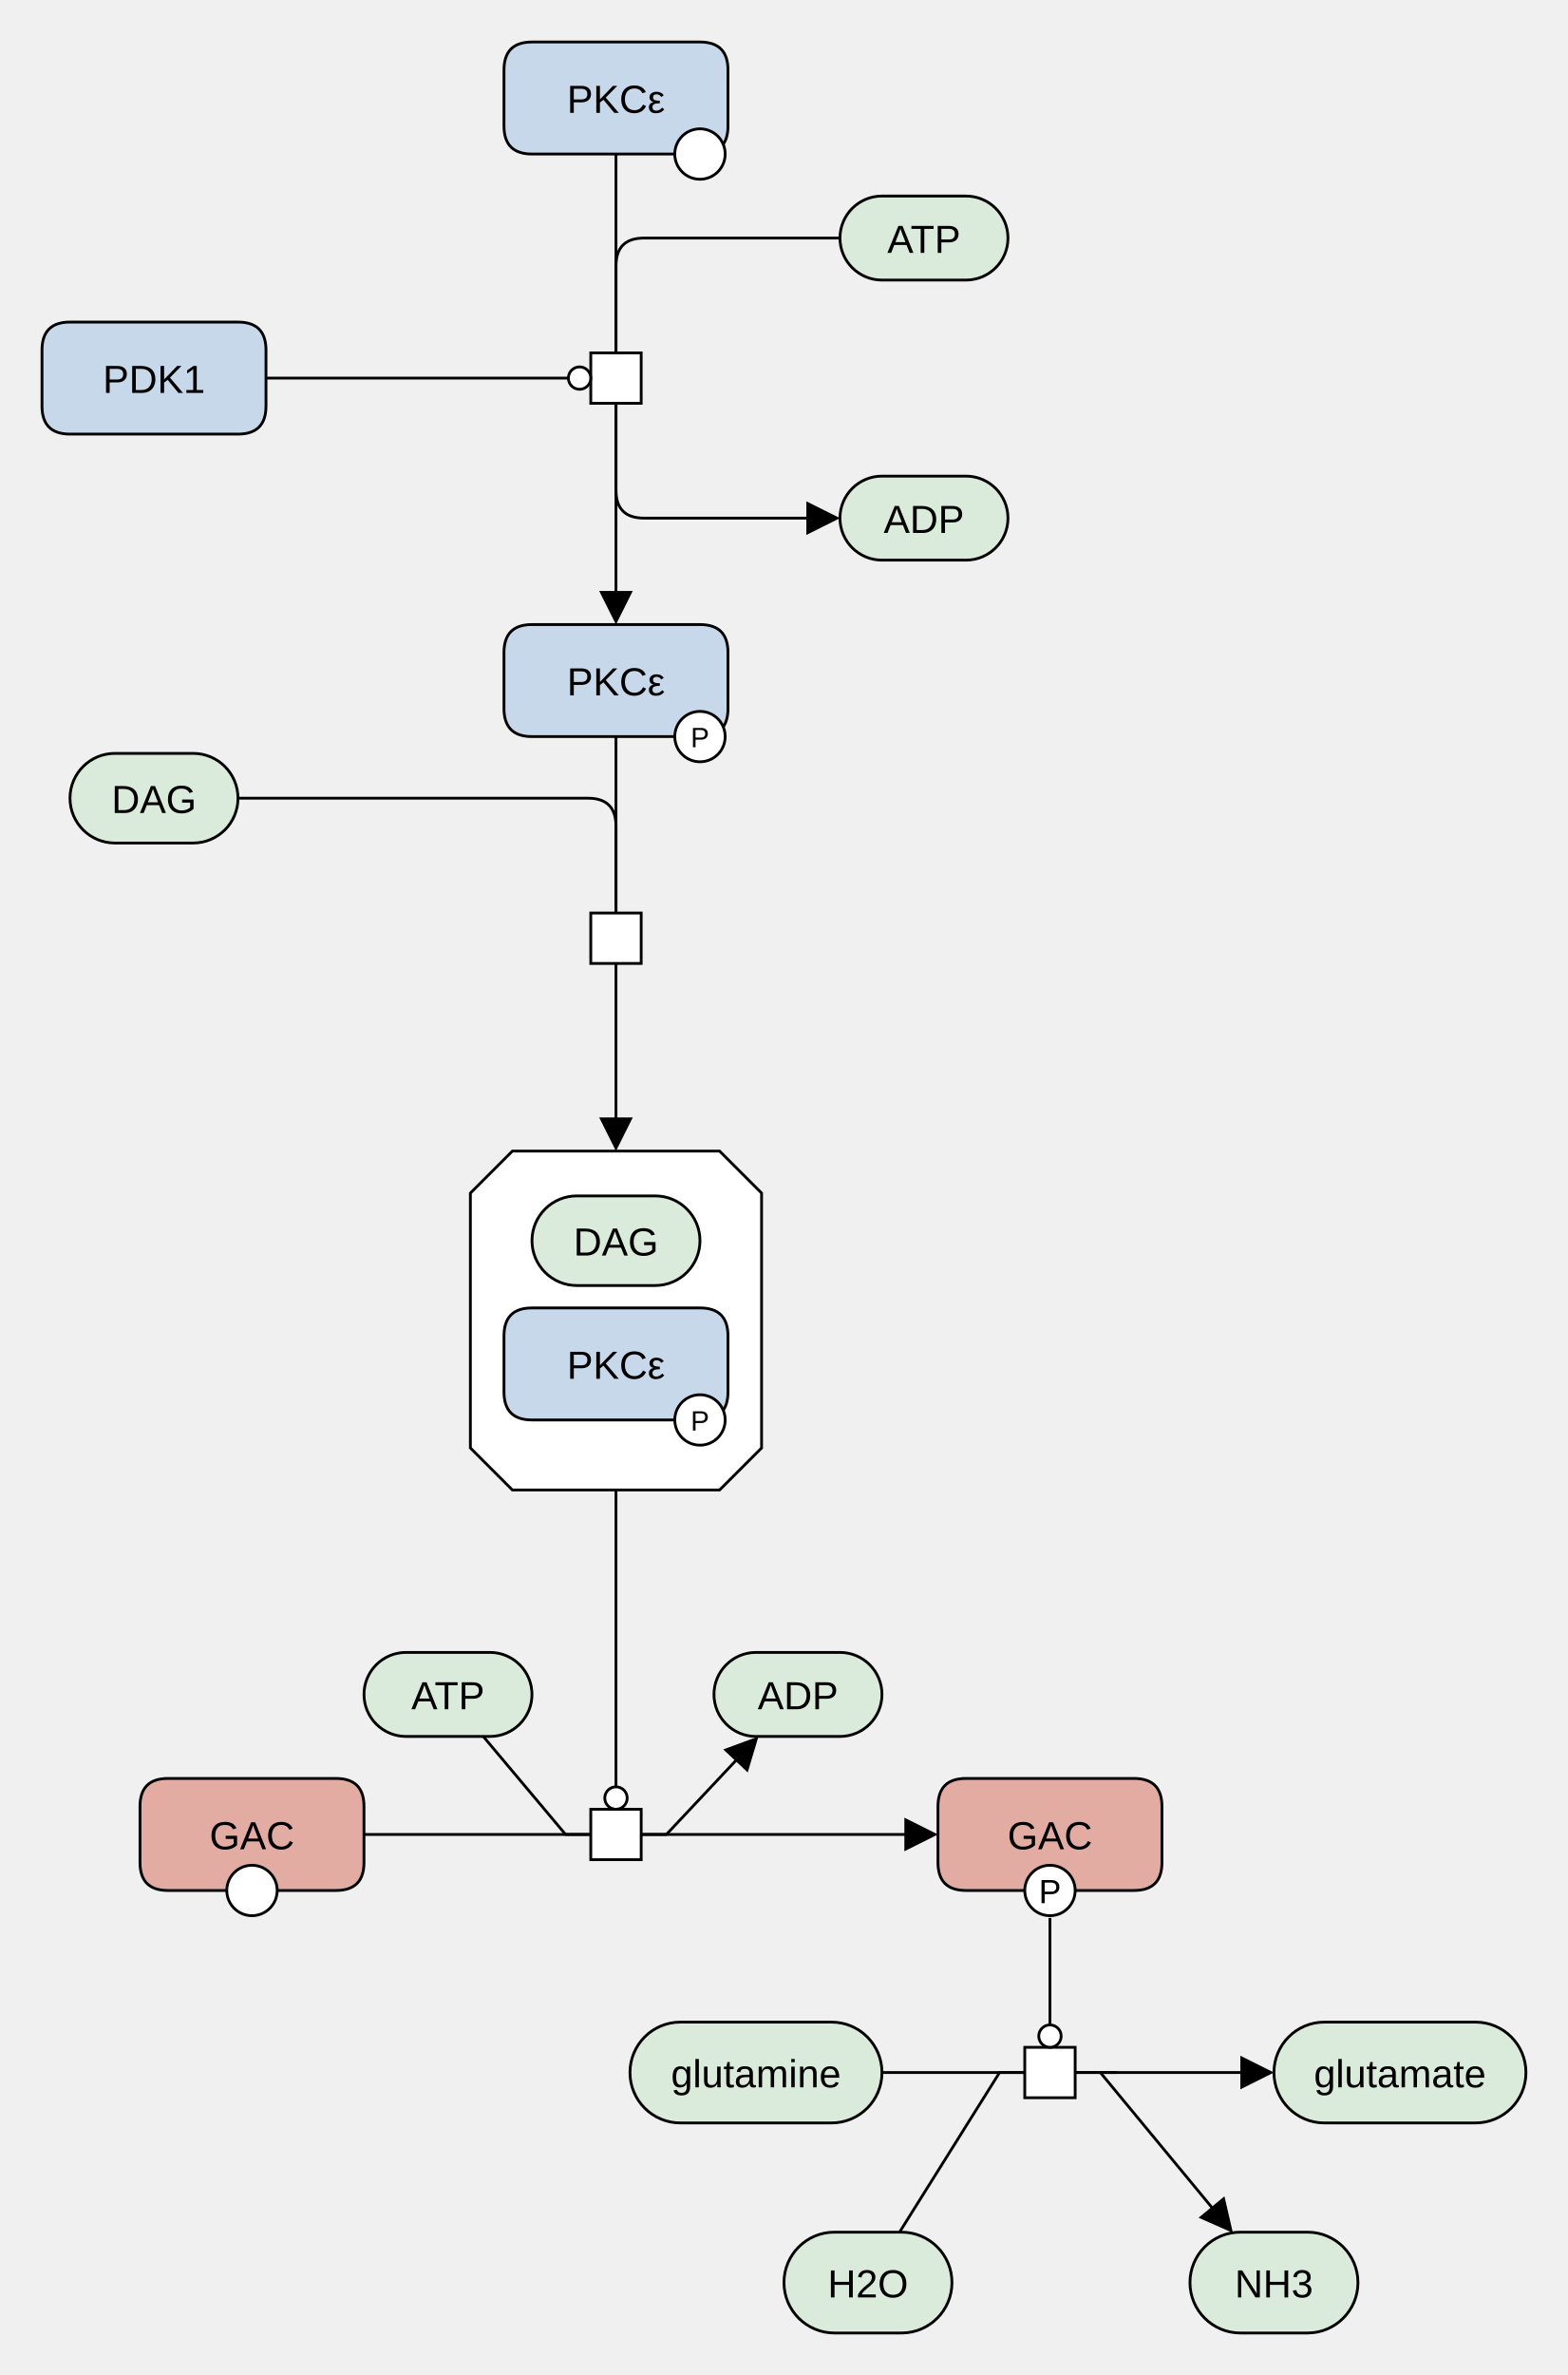
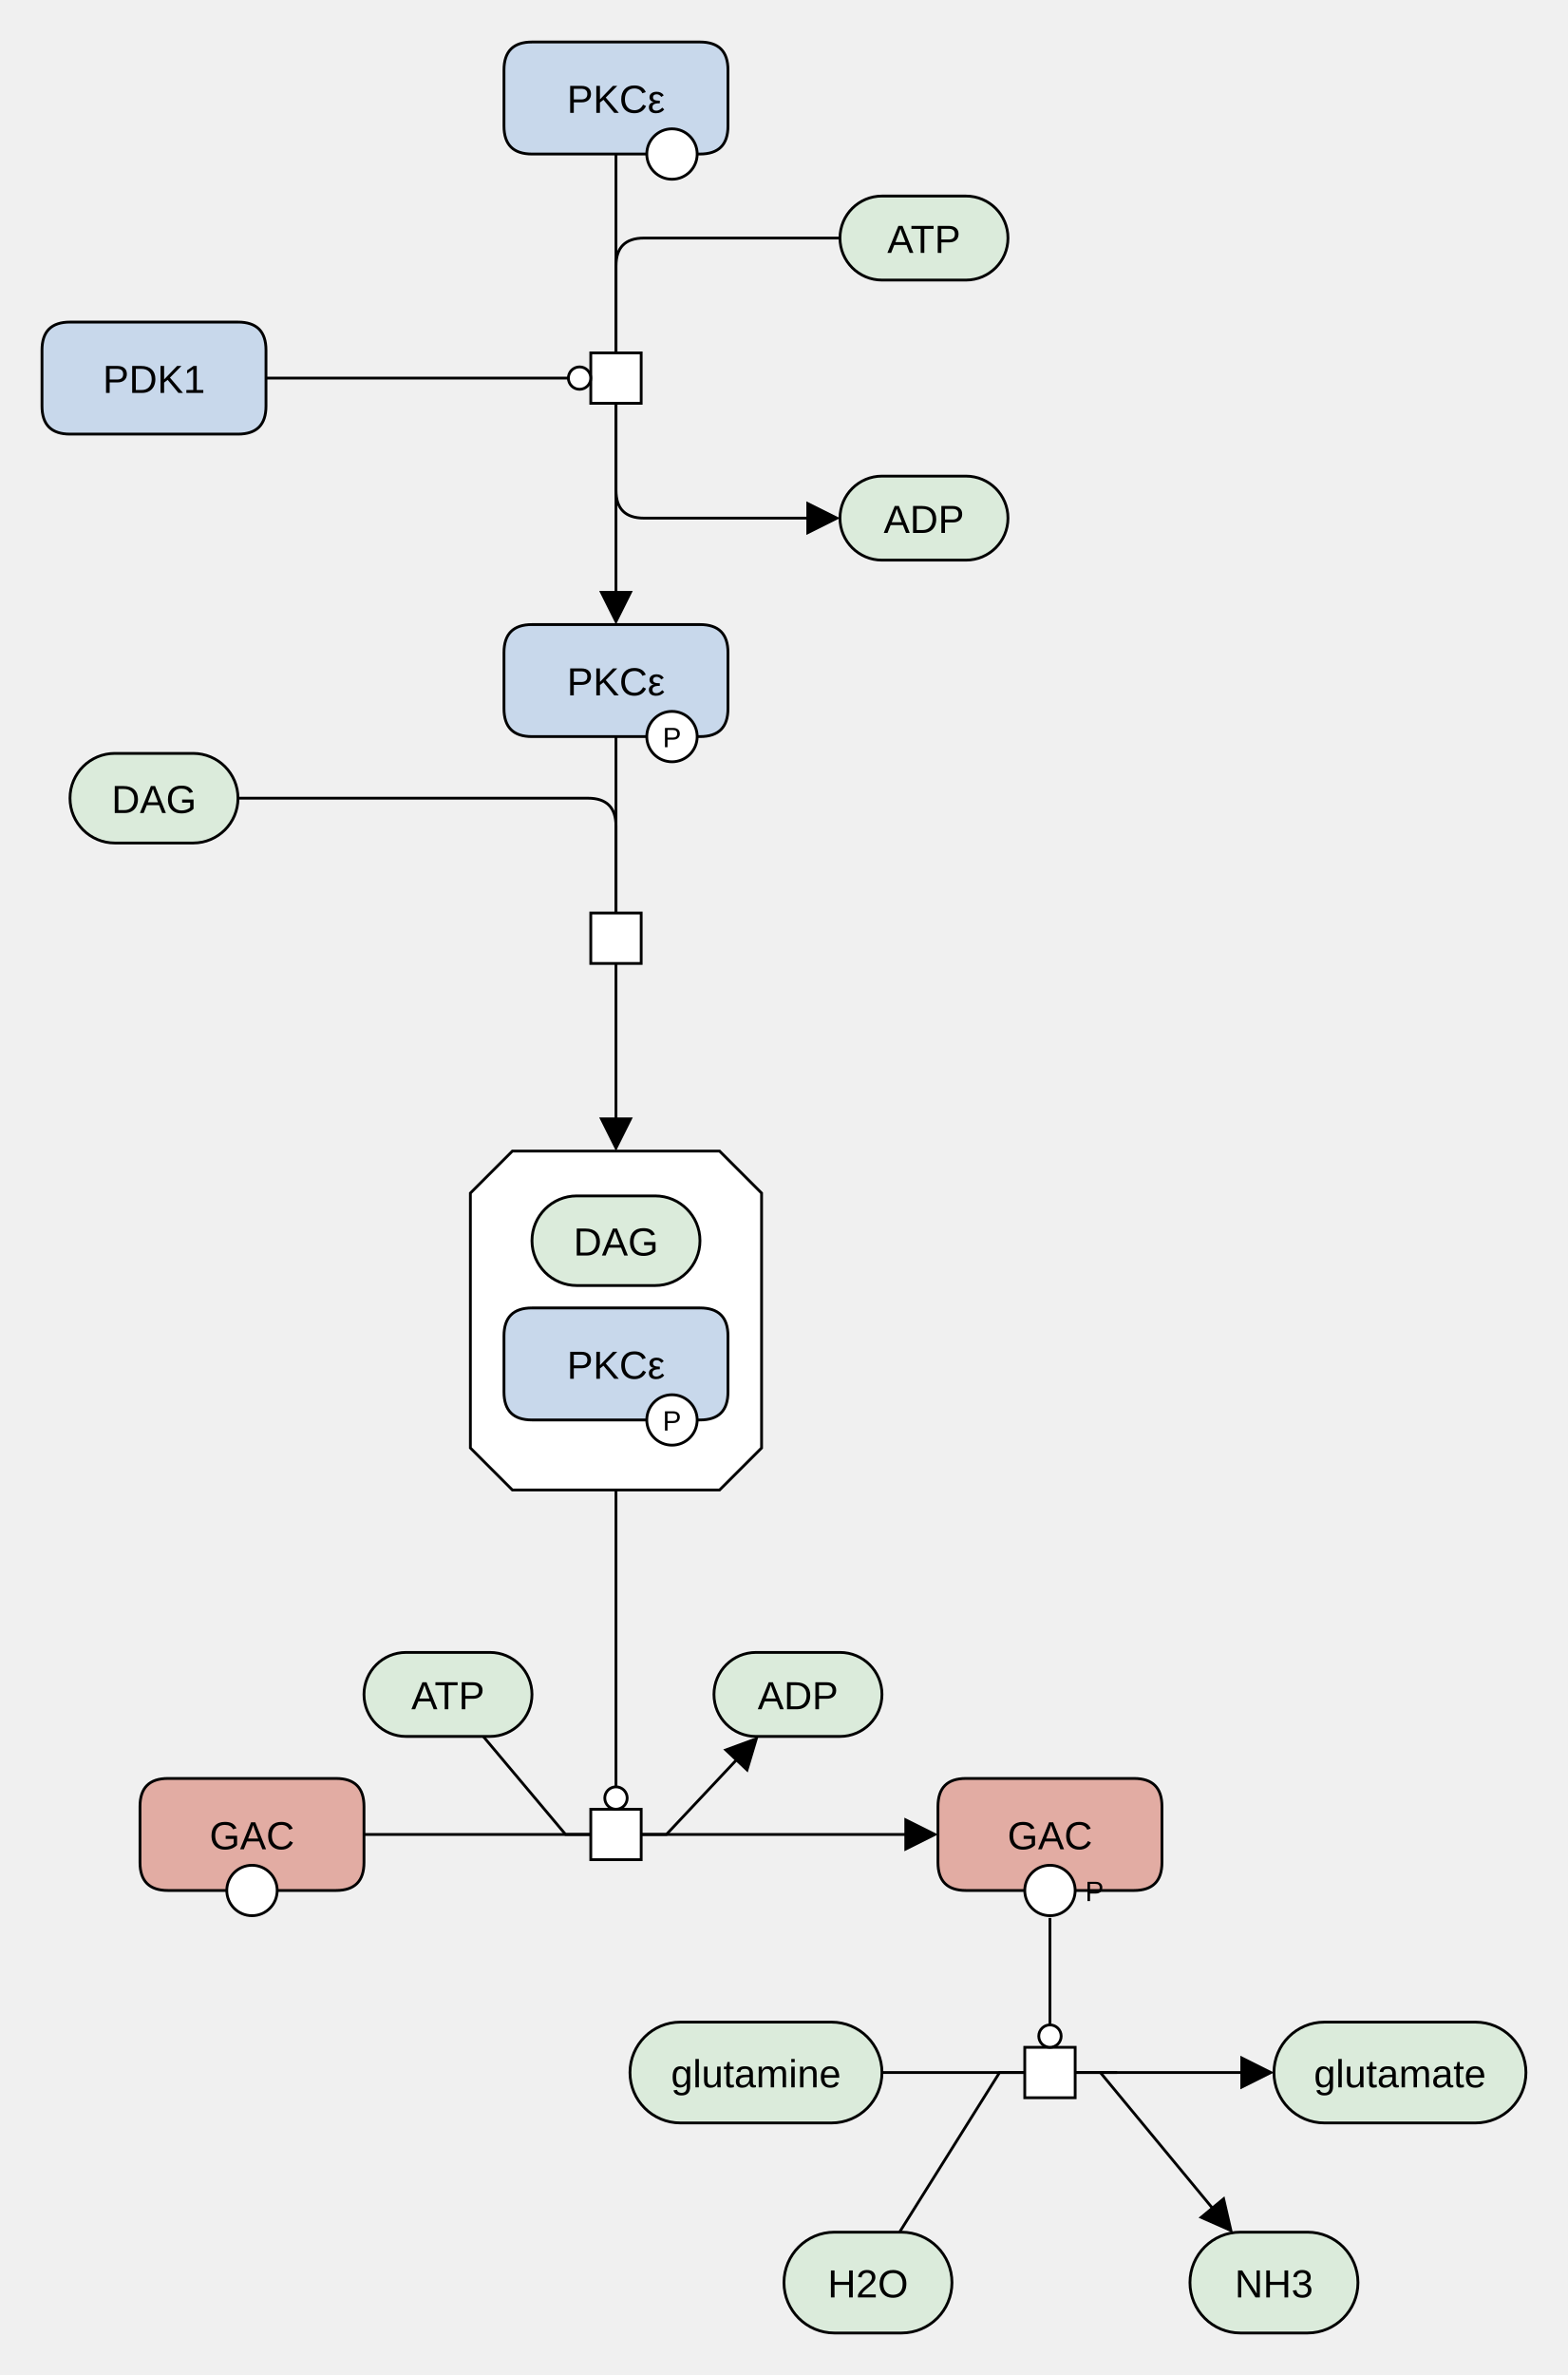
<svg xmlns="http://www.w3.org/2000/svg" width="560" height="848" viewBox="0 0 560 848" stroke-linecap="butt" stroke-miterlimit="10">
  <g transform="translate(-125,265)">
    <path d="M308 146 L382 146 L397 161 L397 252 L382 267 L308 267 L293 252 L293 161 Z" fill="#FFFFFF" stroke="none" />
    <path d="M308 146 L382 146 L397 161 L397 252 L382 267 L308 267 L293 252 L293 161 Z" fill="none" stroke="#000000" />
    <path d="M315 178 C315 169.163 322.163 162 331 162 L359 162 C367.837 162 375 169.163 375 178 L375 178 C375 186.837 367.837 194 359 194 L331 194 C322.163 194 315 186.837 315 178 Z" fill="#DBEBDB" stroke="none" />
    <path d="M315 178 C315 169.163 322.163 162 331 162 L359 162 C367.837 162 375 169.163 375 178 L375 178 C375 186.837 367.837 194 359 194 L331 194 C322.163 194 315 186.837 315 178 Z" fill="none" stroke="#000000" />
    <text x="345" y="183.291" text-anchor="middle" font-family="'Dialog', Arial, Helvetica, sans-serif" font-size="14" fill="#000000" stroke="none" xml:space="preserve">DAG</text>
    <path d="M305 212 Q305 202 315 202 L375 202 Q385 202 385 212 L385 232 Q385 242 375 242 L315 242 Q305 242 305 232 Z" fill="#C8D8EB" stroke="none" />
    <path d="M305 212 Q305 202 315 202 L375 202 Q385 202 385 212 L385 232 Q385 242 375 242 L315 242 Q305 242 305 232 Z" fill="none" stroke="#000000" />
    <text x="345" y="227.291" text-anchor="middle" font-family="'Dialog', Arial, Helvetica, sans-serif" font-size="14" fill="#000000" stroke="none" xml:space="preserve">PKCε</text>
-     <path d="M366 242 C366 237.029 370.029 233 375 233 L375 233 C379.971 233 384 237.029 384 242 L384 242 C384 246.971 379.971 251 375 251 L375 251 C370.029 251 366 246.971 366 242 Z" fill="#FFFFFF" stroke="none" />
-     <path d="M366 242 C366 237.029 370.029 233 375 233 L375 233 C379.971 233 384 237.029 384 242 L384 242 C384 246.971 379.971 251 375 251 L375 251 C370.029 251 366 246.971 366 242 Z" fill="none" stroke="#000000" />
-     <text x="375" y="245.78" text-anchor="middle" font-family="'Dialog', Arial, Helvetica, sans-serif" font-size="10" fill="#000000" stroke="none" xml:space="preserve">P</text>
+     <path d="M356 242 C356 237.029 360.029 233 365 233 L365 233 C369.971 233 374 237.029 374 242 L374 242 C374 246.971 369.971 251 365 251 L365 251 C360.029 251 356 246.971 356 242 Z" fill="#FFFFFF" stroke="none" />
+     <path d="M356 242 C356 237.029 360.029 233 365 233 L365 233 C369.971 233 374 237.029 374 242 L374 242 C374 246.971 369.971 251 365 251 L365 251 C360.029 251 356 246.971 356 242 Z" fill="none" stroke="#000000" />
+     <text x="365" y="245.78" text-anchor="middle" font-family="'Dialog', Arial, Helvetica, sans-serif" font-size="10" fill="#000000" stroke="none" xml:space="preserve">P</text>
    <path d="M150 20 C150 11.163 157.163 4 166 4 L194 4 C202.837 4 210 11.163 210 20 L210 20 C210 28.837 202.837 36 194 36 L166 36 C157.163 36 150 28.837 150 20 Z" fill="#DBEBDB" stroke="none" />
    <path d="M150 20 C150 11.163 157.163 4 166 4 L194 4 C202.837 4 210 11.163 210 20 L210 20 C210 28.837 202.837 36 194 36 L166 36 C157.163 36 150 28.837 150 20 Z" fill="none" stroke="#000000" />
    <text x="180" y="25.291" text-anchor="middle" font-family="'Dialog', Arial, Helvetica, sans-serif" font-size="14" fill="#000000" stroke="none" xml:space="preserve">DAG</text>
    <path d="M336 61 L354 61 L354 79 L336 79 Z" fill="#FFFFFF" stroke="none" />
    <path d="M336 61 L354 61 L354 79 L336 79 Z" fill="none" stroke="#000000" />
    <path d="M305 -32 Q305 -42 315 -42 L375 -42 Q385 -42 385 -32 L385 -12 Q385 -2 375 -2 L315 -2 Q305 -2 305 -12 Z" fill="#C8D8EB" stroke="none" />
    <path d="M305 -32 Q305 -42 315 -42 L375 -42 Q385 -42 385 -32 L385 -12 Q385 -2 375 -2 L315 -2 Q305 -2 305 -12 Z" fill="none" stroke="#000000" />
    <text x="345" y="-16.709" text-anchor="middle" font-family="'Dialog', Arial, Helvetica, sans-serif" font-size="14" fill="#000000" stroke="none" xml:space="preserve">PKCε</text>
-     <path d="M366 -2 C366 -6.971 370.029 -11 375 -11 L375 -11 C379.971 -11 384 -6.971 384 -2 L384 -2 C384 2.971 379.971 7 375 7 L375 7 C370.029 7 366 2.971 366 -2 Z" fill="#FFFFFF" stroke="none" />
-     <path d="M366 -2 C366 -6.971 370.029 -11 375 -11 L375 -11 C379.971 -11 384 -6.971 384 -2 L384 -2 C384 2.971 379.971 7 375 7 L375 7 C370.029 7 366 2.971 366 -2 Z" fill="none" stroke="#000000" />
-     <text x="375" y="1.78" text-anchor="middle" font-family="'Dialog', Arial, Helvetica, sans-serif" font-size="10" fill="#000000" stroke="none" xml:space="preserve">P</text>
+     <path d="M356 -2 C356 -6.971 360.029 -11 365 -11 L365 -11 C369.971 -11 374 -6.971 374 -2 L374 -2 C374 2.971 369.971 7 365 7 L365 7 C360.029 7 356 2.971 356 -2 Z" fill="#FFFFFF" stroke="none" />
+     <path d="M356 -2 C356 -6.971 360.029 -11 365 -11 L365 -11 C369.971 -11 374 -6.971 374 -2 L374 -2 C374 2.971 369.971 7 365 7 L365 7 C360.029 7 356 2.971 356 -2 Z" fill="none" stroke="#000000" />
+     <text x="365" y="1.78" text-anchor="middle" font-family="'Dialog', Arial, Helvetica, sans-serif" font-size="10" fill="#000000" stroke="none" xml:space="preserve">P</text>
    <path d="M425 -80 C425 -88.284 431.716 -95 440 -95 L470 -95 C478.284 -95 485 -88.284 485 -80 L485 -80 C485 -71.716 478.284 -65 470 -65 L440 -65 C431.716 -65 425 -71.716 425 -80 Z" fill="#DBEBDB" stroke="none" />
    <path d="M425 -80 C425 -88.284 431.716 -95 440 -95 L470 -95 C478.284 -95 485 -88.284 485 -80 L485 -80 C485 -71.716 478.284 -65 470 -65 L440 -65 C431.716 -65 425 -71.716 425 -80 Z" fill="none" stroke="#000000" />
    <text x="455" y="-74.709" text-anchor="middle" font-family="'Dialog', Arial, Helvetica, sans-serif" font-size="14" fill="#000000" stroke="none" xml:space="preserve">ADP</text>
    <path d="M425 -180 C425 -188.285 431.716 -195 440 -195 L470 -195 C478.284 -195 485 -188.285 485 -180 L485 -180 C485 -171.715 478.284 -165 470 -165 L440 -165 C431.716 -165 425 -171.715 425 -180 Z" fill="#DBEBDB" stroke="none" />
    <path d="M425 -180 C425 -188.285 431.716 -195 440 -195 L470 -195 C478.284 -195 485 -188.285 485 -180 L485 -180 C485 -171.715 478.284 -165 470 -165 L440 -165 C431.716 -165 425 -171.715 425 -180 Z" fill="none" stroke="#000000" />
    <text x="455" y="-174.709" text-anchor="middle" font-family="'Dialog', Arial, Helvetica, sans-serif" font-size="14" fill="#000000" stroke="none" xml:space="preserve">ATP</text>
    <path d="M140 -140 Q140 -150 150 -150 L210 -150 Q220 -150 220 -140 L220 -120 Q220 -110 210 -110 L150 -110 Q140 -110 140 -120 Z" fill="#C8D8EB" stroke="none" />
    <path d="M140 -140 Q140 -150 150 -150 L210 -150 Q220 -150 220 -140 L220 -120 Q220 -110 210 -110 L150 -110 Q140 -110 140 -120 Z" fill="none" stroke="#000000" />
    <text x="180" y="-124.709" text-anchor="middle" font-family="'Dialog', Arial, Helvetica, sans-serif" font-size="14" fill="#000000" stroke="none" xml:space="preserve">PDK1</text>
    <path d="M336 -139 L354 -139 L354 -121 L336 -121 Z" fill="#FFFFFF" stroke="none" />
    <path d="M336 -139 L354 -139 L354 -121 L336 -121 Z" fill="none" stroke="#000000" />
    <path d="M305 -240 Q305 -250 315 -250 L375 -250 Q385 -250 385 -240 L385 -220 Q385 -210 375 -210 L315 -210 Q305 -210 305 -220 Z" fill="#C8D8EB" stroke="none" />
    <path d="M305 -240 Q305 -250 315 -250 L375 -250 Q385 -250 385 -240 L385 -220 Q385 -210 375 -210 L315 -210 Q305 -210 305 -220 Z" fill="none" stroke="#000000" />
    <text x="345" y="-224.709" text-anchor="middle" font-family="'Dialog', Arial, Helvetica, sans-serif" font-size="14" fill="#000000" stroke="none" xml:space="preserve">PKCε</text>
-     <path d="M366 -210 C366 -214.971 370.029 -219 375 -219 L375 -219 C379.971 -219 384 -214.971 384 -210 L384 -210 C384 -205.029 379.971 -201 375 -201 L375 -201 C370.029 -201 366 -205.029 366 -210 Z" fill="#FFFFFF" stroke="none" />
-     <path d="M366 -210 C366 -214.971 370.029 -219 375 -219 L375 -219 C379.971 -219 384 -214.971 384 -210 L384 -210 C384 -205.029 379.971 -201 375 -201 L375 -201 C370.029 -201 366 -205.029 366 -210 Z" fill="none" stroke="#000000" />
+     <path d="M356 -210 C356 -214.971 360.029 -219 365 -219 L365 -219 C369.971 -219 374 -214.971 374 -210 L374 -210 C374 -205.029 369.971 -201 365 -201 L365 -201 C360.029 -201 356 -205.029 356 -210 Z" fill="#FFFFFF" stroke="none" />
+     <path d="M356 -210 C356 -214.971 360.029 -219 365 -219 L365 -219 C369.971 -219 374 -214.971 374 -210 L374 -210 C374 -205.029 369.971 -201 365 -201 L365 -201 C360.029 -201 356 -205.029 356 -210 Z" fill="none" stroke="#000000" />
    <path d="M175 380 Q175 370 185 370 L245 370 Q255 370 255 380 L255 400 Q255 410 245 410 L185 410 Q175 410 175 400 Z" fill="#E2ACA3" stroke="none" />
    <path d="M175 380 Q175 370 185 370 L245 370 Q255 370 255 380 L255 400 Q255 410 245 410 L185 410 Q175 410 175 400 Z" fill="none" stroke="#000000" />
    <text x="215" y="395.291" text-anchor="middle" font-family="'Dialog', Arial, Helvetica, sans-serif" font-size="14" fill="#000000" stroke="none" xml:space="preserve">GAC</text>
    <path d="M206 410 C206 405.029 210.029 401 215 401 L215 401 C219.971 401 224 405.029 224 410 L224 410 C224 414.971 219.971 419 215 419 L215 419 C210.029 419 206 414.971 206 410 Z" fill="#FFFFFF" stroke="none" />
    <path d="M206 410 C206 405.029 210.029 401 215 401 L215 401 C219.971 401 224 405.029 224 410 L224 410 C224 414.971 219.971 419 215 419 L215 419 C210.029 419 206 414.971 206 410 Z" fill="none" stroke="#000000" />
    <path d="M350 475 C350 465.059 358.059 457 368 457 L422 457 C431.941 457 440 465.059 440 475 L440 475 C440 484.941 431.941 493 422 493 L368 493 C358.059 493 350 484.941 350 475 Z" fill="#DBEBDB" stroke="none" />
    <path d="M350 475 C350 465.059 358.059 457 368 457 L422 457 C431.941 457 440 465.059 440 475 L440 475 C440 484.941 431.941 493 422 493 L368 493 C358.059 493 350 484.941 350 475 Z" fill="none" stroke="#000000" />
    <text x="395" y="480.291" text-anchor="middle" font-family="'Dialog', Arial, Helvetica, sans-serif" font-size="14" fill="#000000" stroke="none" xml:space="preserve">glutamine</text>
    <path d="M405 550 C405 540.059 413.059 532 423 532 L447 532 C456.941 532 465 540.059 465 550 L465 550 C465 559.941 456.941 568 447 568 L423 568 C413.059 568 405 559.941 405 550 Z" fill="#DBEBDB" stroke="none" />
    <path d="M405 550 C405 540.059 413.059 532 423 532 L447 532 C456.941 532 465 540.059 465 550 L465 550 C465 559.941 456.941 568 447 568 L423 568 C413.059 568 405 559.941 405 550 Z" fill="none" stroke="#000000" />
    <text x="435" y="555.291" text-anchor="middle" font-family="'Dialog', Arial, Helvetica, sans-serif" font-size="14" fill="#000000" stroke="none" xml:space="preserve">H2O</text>
    <path d="M580 475 C580 465.059 588.059 457 598 457 L652 457 C661.941 457 670 465.059 670 475 L670 475 C670 484.941 661.941 493 652 493 L598 493 C588.059 493 580 484.941 580 475 Z" fill="#DBEBDB" stroke="none" />
    <path d="M580 475 C580 465.059 588.059 457 598 457 L652 457 C661.941 457 670 465.059 670 475 L670 475 C670 484.941 661.941 493 652 493 L598 493 C588.059 493 580 484.941 580 475 Z" fill="none" stroke="#000000" />
    <text x="625" y="480.291" text-anchor="middle" font-family="'Dialog', Arial, Helvetica, sans-serif" font-size="14" fill="#000000" stroke="none" xml:space="preserve">glutamate</text>
    <path d="M550 550 C550 540.059 558.059 532 568 532 L592 532 C601.941 532 610 540.059 610 550 L610 550 C610 559.941 601.941 568 592 568 L568 568 C558.059 568 550 559.941 550 550 Z" fill="#DBEBDB" stroke="none" />
    <path d="M550 550 C550 540.059 558.059 532 568 532 L592 532 C601.941 532 610 540.059 610 550 L610 550 C610 559.941 601.941 568 592 568 L568 568 C558.059 568 550 559.941 550 550 Z" fill="none" stroke="#000000" />
    <text x="580" y="555.291" text-anchor="middle" font-family="'Dialog', Arial, Helvetica, sans-serif" font-size="14" fill="#000000" stroke="none" xml:space="preserve">NH3</text>
    <path d="M460 380 Q460 370 470 370 L530 370 Q540 370 540 380 L540 400 Q540 410 530 410 L470 410 Q460 410 460 400 Z" fill="#E2ACA3" stroke="none" />
    <path d="M460 380 Q460 370 470 370 L530 370 Q540 370 540 380 L540 400 Q540 410 530 410 L470 410 Q460 410 460 400 Z" fill="none" stroke="#000000" />
    <text x="500" y="395.291" text-anchor="middle" font-family="'Dialog', Arial, Helvetica, sans-serif" font-size="14" fill="#000000" stroke="none" xml:space="preserve">GAC</text>
    <path d="M491 410 C491 405.029 495.029 401 500 401 L500 401 C504.971 401 509 405.029 509 410 L509 410 C509 414.971 504.971 419 500 419 L500 419 C495.029 419 491 414.971 491 410 Z" fill="#FFFFFF" stroke="none" />
    <path d="M491 410 C491 405.029 495.029 401 500 401 L500 401 C504.971 401 509 405.029 509 410 L509 410 C509 414.971 504.971 419 500 419 L500 419 C495.029 419 491 414.971 491 410 Z" fill="none" stroke="#000000" />
-     <text x="500" y="414.535" text-anchor="middle" font-family="'Dialog', Arial, Helvetica, sans-serif" font-size="12" fill="#000000" stroke="none" xml:space="preserve">P</text>
+     <text x="519.233" y="413.779" text-anchor="end" font-family="'Dialog', Arial, Helvetica, sans-serif" font-size="10" fill="#000000" stroke="none" xml:space="preserve">P</text>
    <path d="M491 466 L509 466 L509 484 L491 484 Z" fill="#FFFFFF" stroke="none" />
    <path d="M491 466 L509 466 L509 484 L491 484 Z" fill="none" stroke="#000000" />
    <path d="M255 340 C255 331.716 261.716 325 270 325 L300 325 C308.284 325 315 331.716 315 340 L315 340 C315 348.284 308.284 355 300 355 L270 355 C261.716 355 255 348.284 255 340 Z" fill="#DBEBDB" stroke="none" />
    <path d="M255 340 C255 331.716 261.716 325 270 325 L300 325 C308.284 325 315 331.716 315 340 L315 340 C315 348.284 308.284 355 300 355 L270 355 C261.716 355 255 348.284 255 340 Z" fill="none" stroke="#000000" />
    <text x="285" y="345.291" text-anchor="middle" font-family="'Dialog', Arial, Helvetica, sans-serif" font-size="14" fill="#000000" stroke="none" xml:space="preserve">ATP</text>
    <path d="M336 381 L354 381 L354 399 L336 399 Z" fill="#FFFFFF" stroke="none" />
    <path d="M336 381 L354 381 L354 399 L336 399 Z" fill="none" stroke="#000000" />
    <path d="M380 340 C380 331.716 386.716 325 395 325 L425 325 C433.284 325 440 331.716 440 340 L440 340 C440 348.284 433.284 355 425 355 L395 355 C386.716 355 380 348.284 380 340 Z" fill="#DBEBDB" stroke="none" />
    <path d="M380 340 C380 331.716 386.716 325 395 325 L425 325 C433.284 325 440 331.716 440 340 L440 340 C440 348.284 433.284 355 425 355 L395 355 C386.716 355 380 348.284 380 340 Z" fill="none" stroke="#000000" />
    <text x="410" y="345.291" text-anchor="middle" font-family="'Dialog', Arial, Helvetica, sans-serif" font-size="14" fill="#000000" stroke="none" xml:space="preserve">ADP</text>
    <path d="M255 390 L336 390" fill="none" stroke="#000000" />
    <path d="M354 390 L449 390" fill="none" stroke="#000000" />
    <path d="M460 390 L448 396 L448 384 Z" fill="#000000" stroke="none" />
    <path d="M345 267 L345 373" fill="none" stroke="#000000" />
    <circle cx="345" cy="377" r="4" fill="white" stroke="#000000" />
    <path d="M440 475 L491 475" fill="none" stroke="#000000" />
    <path d="M446.28 532 L482 475 L491 475" fill="none" stroke="#000000" />
    <path d="M509 475 L569 475" fill="none" stroke="#000000" />
    <path d="M580 475 L568 481 L568 469 Z" fill="#000000" stroke="none" />
    <path d="M509 475 L524 475 L518 475 L558.333 523.79" fill="none" stroke="#000000" />
    <path d="M565.341 532.268 L553.071 526.842 L562.32 519.196 Z" fill="#000000" stroke="none" />
    <path d="M500 419.8 L500 458" fill="none" stroke="#000000" />
    <circle cx="500" cy="462" r="4" fill="white" stroke="#000000" />
    <path d="M297.6 355 L327 390 L336 390" fill="none" stroke="#000000" />
    <path d="M354 390 L363 390 L388.366 363.015" fill="none" stroke="#000000" />
    <path d="M395.9 355 L392.053 367.853 L383.309 359.634 Z" fill="#000000" stroke="none" />
    <path d="M345 -210 L345 -139" fill="none" stroke="#000000" />
    <path d="M345 -121 L345 -53" fill="none" stroke="#000000" />
    <path d="M345 -42 L339 -54 L351 -54 Z" fill="#000000" stroke="none" />
    <path d="M220 -130 L328 -130" fill="none" stroke="#000000" />
    <circle cx="332" cy="-130" r="4" fill="white" stroke="#000000" />
    <path d="M425 -180 L355 -180 Q345 -180 345 -170 L345 -139" fill="none" stroke="#000000" />
    <path d="M345 -121 L345 -90 Q345 -80 355 -80 L414 -80" fill="none" stroke="#000000" />
    <path d="M425 -80 L413 -74 L413 -86 Z" fill="#000000" stroke="none" />
    <path d="M345 -2 L345 61" fill="none" stroke="#000000" />
    <path d="M210 20 L335 20 Q345 20 345 30 L345 61" fill="none" stroke="#000000" />
    <path d="M345 79 L345 135" fill="none" stroke="#000000" />
    <path d="M345 146 L339 134 L351 134 Z" fill="#000000" stroke="none" />
  </g>
</svg>
